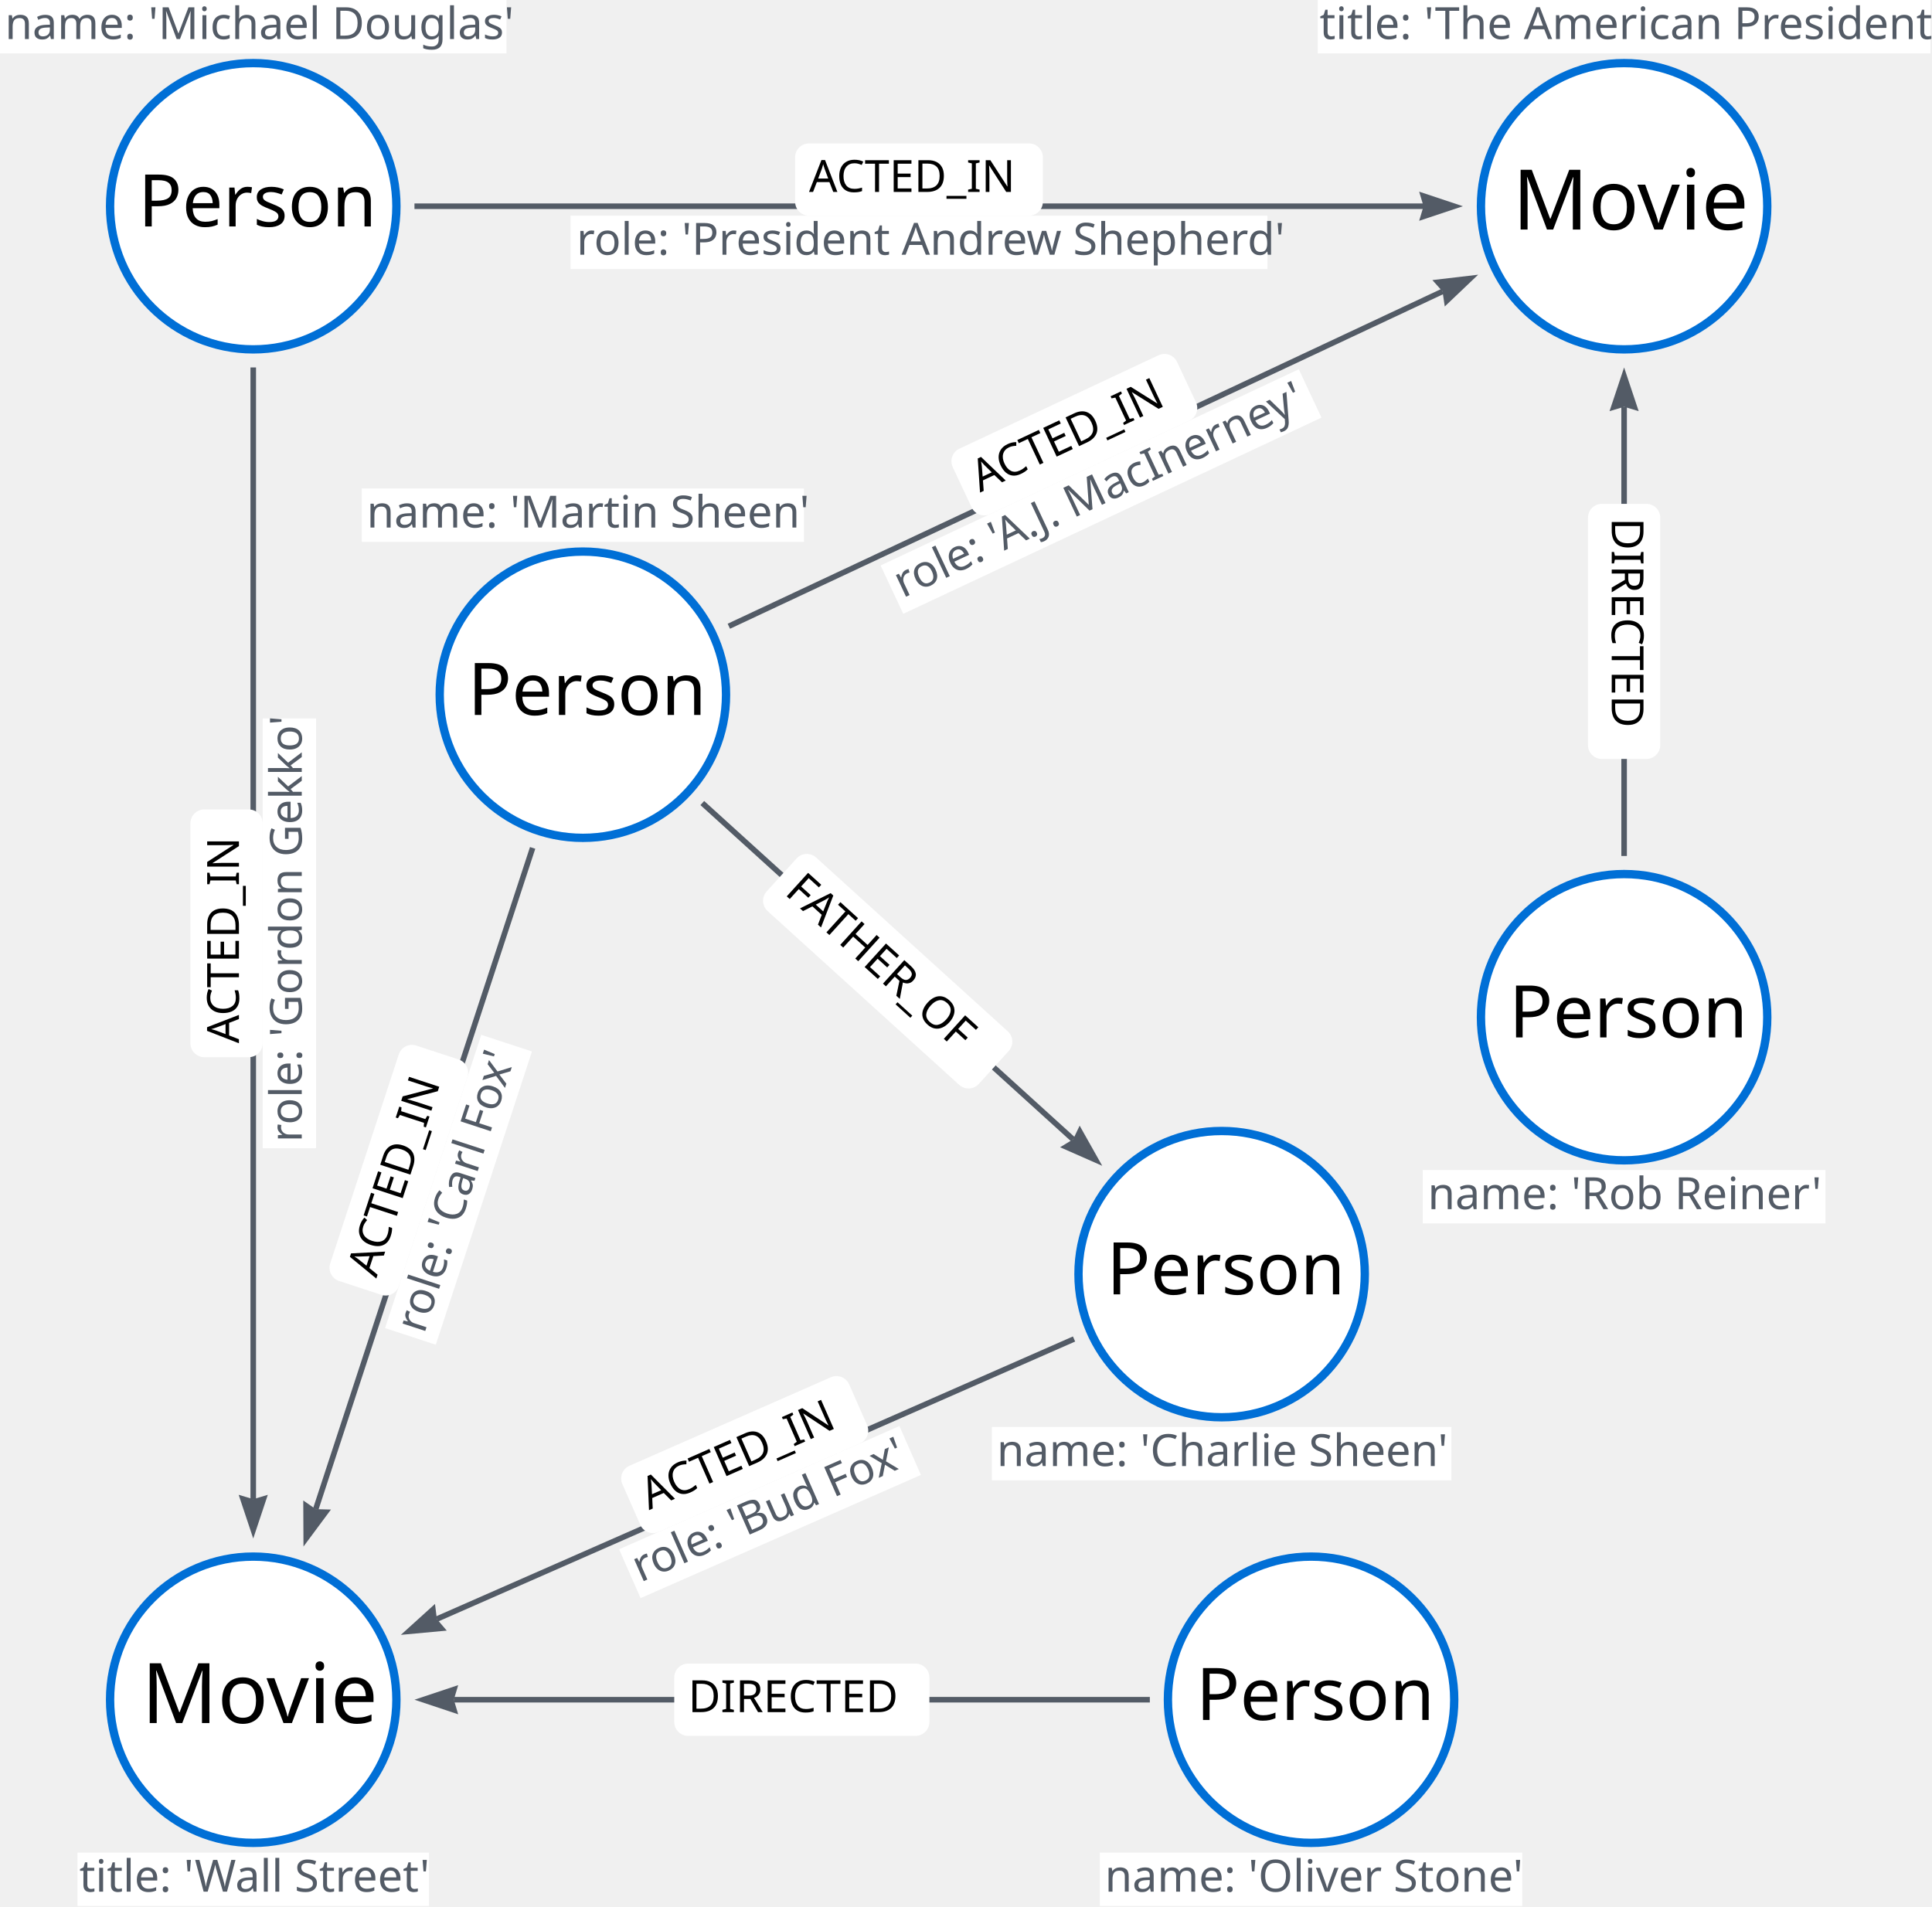
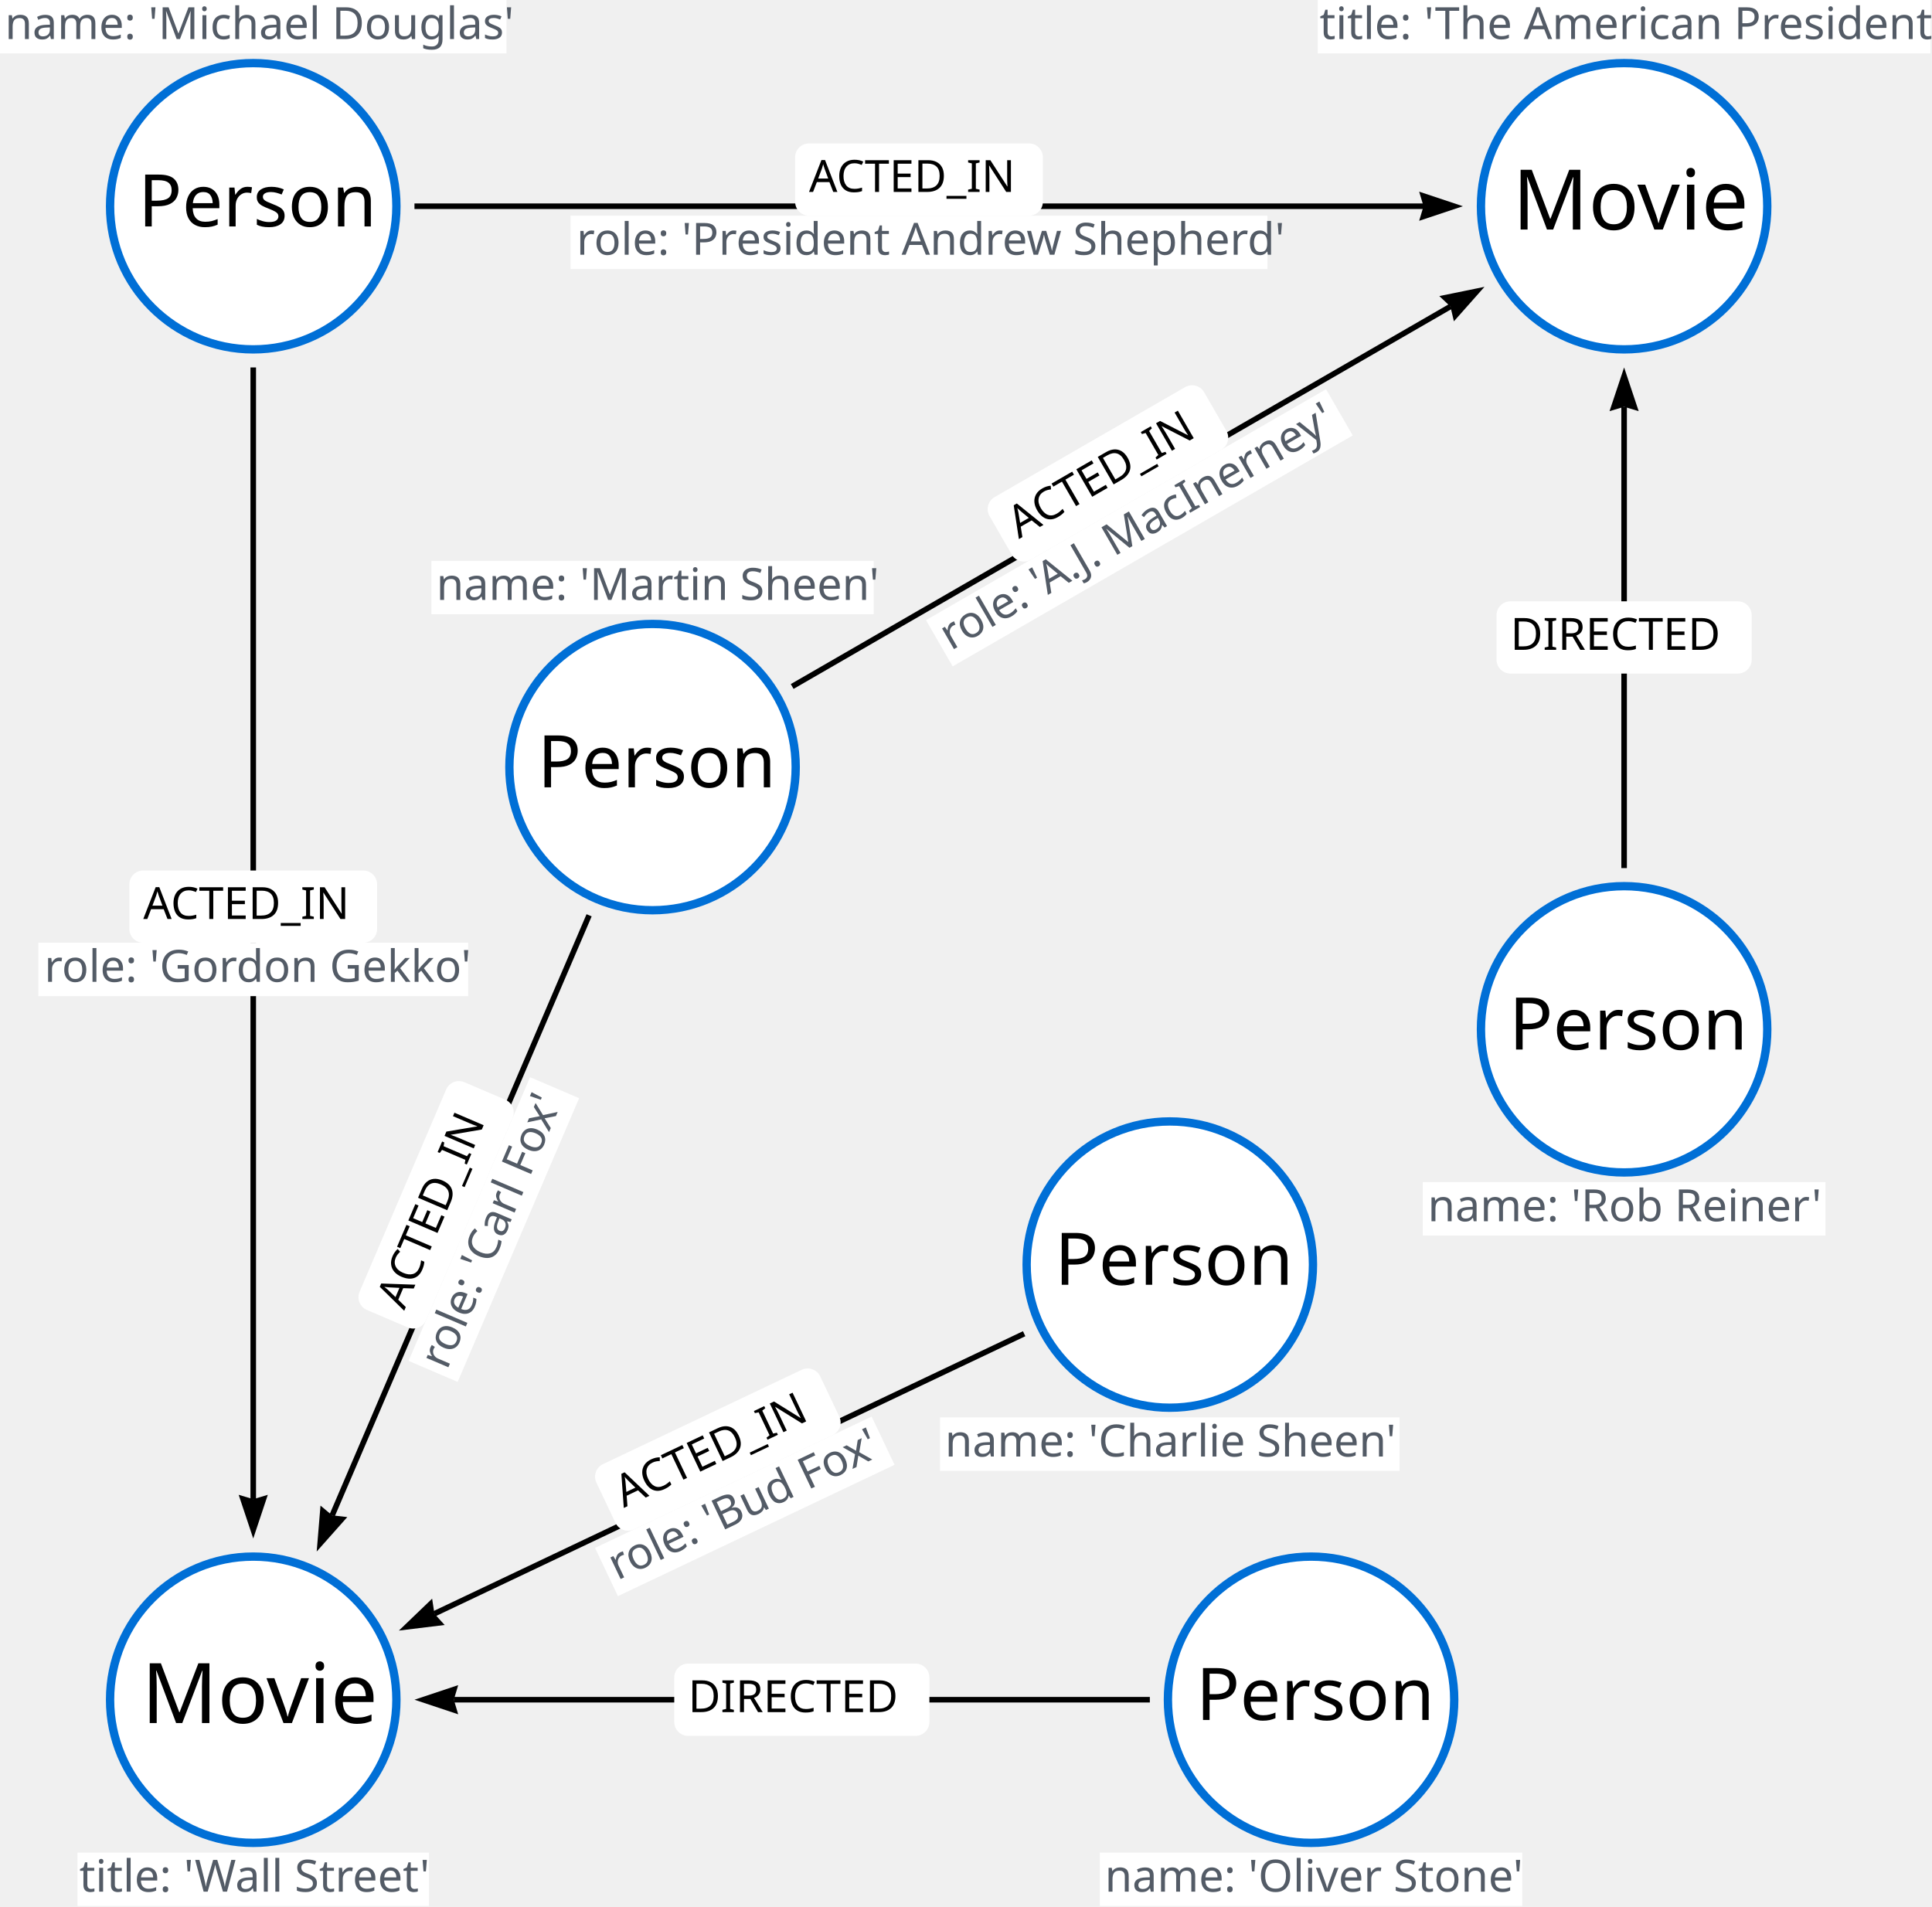
<svg xmlns="http://www.w3.org/2000/svg" width="695" height="686" viewBox="0 0 695 686">
  <defs>
    <style type="text/css" />
  </defs>
  <g transform="translate(16.09766 24.2) scale(1)">
    <g class="relationship">
-       <g transform="translate(455.5344 587.3316) rotate(180)" stroke-width="2" stroke="#535B66">
+       <g transform="translate(455.5344 587.3316) rotate(180)" stroke-width="2" stroke="#000000">
        <path d="M 58 0 L 308.379 0" />
-         <polygon points="-14.155,0 -15.728,5.243 0,0 -15.728,-5.243" fill="#535B66" transform="translate(322.5344 0) rotate(0)" stroke="none" />
+         <polygon points="-14.155,0 -15.728,5.243 0,0 -15.728,-5.243" fill="#000000" transform="translate(322.5344 0) rotate(0)" stroke="none" />
      </g>
      <g transform="translate(272.3447 587.3316) rotate(360) translate(0 -13)">
        <g transform="translate(0 0)">
          <g transform="translate(-45.89062 0)" fill="#ffffff" stroke="#000000" stroke-width="0">
            <rect x="0" y="0" width="91.781" height="26" rx="5" ry="5" stroke="none" />
            <text xml:space="preserve" x="5" y="17.457" stroke="none" text-anchor="left" font-family="sans-serif" font-size="16" font-weight="normal" fill="#000000">DIRECTED</text>
          </g>
        </g>
      </g>
    </g>
    <g class="relationship">
-       <g transform="translate(75 50) rotate(90)" stroke-width="2" stroke="#535B66">
+       <g transform="translate(75 50) rotate(90)" stroke-width="2" stroke="#000000">
        <path d="M 58 0 L 465.176 0" />
-         <polygon points="-14.155,0 -15.728,5.243 0,0 -15.728,-5.243" fill="#535B66" transform="translate(479.3316 0) rotate(0)" stroke="none" />
-       </g>
-       <g transform="translate(75 311.5882) rotate(270) translate(0 -22.6)">
+         <polygon points="-14.155,0 -15.728,5.243 0,0 -15.728,-5.243" fill="#000000" transform="translate(479.3316 0) rotate(0)" stroke="none" />
+       </g>
+       <g transform="translate(75 311.5882) rotate(360) translate(0 -22.6)">
        <g transform="translate(0 0)">
          <g transform="translate(-44.5625 0)" fill="#ffffff" stroke="#000000" stroke-width="0">
            <rect x="0" y="0" width="89.125" height="26" rx="5" ry="5" stroke="none" />
            <text xml:space="preserve" x="5" y="17.457" stroke="none" text-anchor="left" font-family="sans-serif" font-size="16" font-weight="normal" fill="#000000">ACTED_IN</text>
          </g>
        </g>
        <g transform="translate(0 26)">
          <g transform="translate(-77.3125 0)" fill="white">
            <rect x="0" y="0" width="154.625" height="19.2" rx="0" ry="0" stroke="none" />
            <g font-family="sans-serif" font-size="16" font-weight="normal" fill="#535B66" text-anchor="end">
              <text xml:space="preserve" x="35.57" y="14.057" stroke="none">role:</text>
              <text xml:space="preserve" x="40.016" y="14.057" stroke="none" text-anchor="start">'Gordon Gekko'</text>
            </g>
          </g>
        </g>
      </g>
    </g>
    <g class="relationship">
-       <g transform="translate(193.581 225.7448) rotate(108.1567)" stroke-width="2" stroke="#535B66">
-         <path d="M 58 0 L 308.379 0" />
-         <polygon points="-14.155,0 -15.728,5.243 0,0 -15.728,-5.243" fill="#535B66" transform="translate(322.5344 0) rotate(0)" stroke="none" />
-       </g>
-       <g transform="translate(136.496 399.813) rotate(288.1567) translate(0 -22.6)">
+       <g transform="translate(218.6419 251.7859) rotate(113.175)" stroke-width="2" stroke="#000000">
+         <path d="M 58 0 L 292.843 0" />
+         <polygon points="-14.155,0 -15.728,5.243 0,0 -15.728,-5.243" fill="#000000" transform="translate(306.9985 0) rotate(0)" stroke="none" />
+       </g>
+       <g transform="translate(149.6063 413.0523) rotate(293.175) translate(0 -22.6)">
        <g transform="translate(0 0)">
          <g transform="translate(-44.5625 0)" fill="#ffffff" stroke="#000000" stroke-width="0">
            <rect x="0" y="0" width="89.125" height="26" rx="5" ry="5" stroke="none" />
            <text xml:space="preserve" x="5" y="17.457" stroke="none" text-anchor="left" font-family="sans-serif" font-size="16" font-weight="normal" fill="#000000">ACTED_IN</text>
          </g>
        </g>
        <g transform="translate(0 26)">
          <g transform="translate(-55.51172 0)" fill="white">
            <rect x="0" y="0" width="111.023" height="19.2" rx="0" ry="0" stroke="none" />
            <g font-family="sans-serif" font-size="16" font-weight="normal" fill="#535B66" text-anchor="end">
              <text xml:space="preserve" x="35.57" y="14.057" stroke="none">role:</text>
              <text xml:space="preserve" x="40.016" y="14.057" stroke="none" text-anchor="start">'Carl Fox'</text>
            </g>
          </g>
        </g>
      </g>
    </g>
    <g class="relationship">
-       <g transform="translate(75 50) rotate(0)" stroke-width="2" stroke="#535B66">
+       <g transform="translate(75 50) rotate(0)" stroke-width="2" stroke="#000000">
        <path d="M 58 0 L 420.99 0" />
-         <polygon points="-14.155,0 -15.728,5.243 0,0 -15.728,-5.243" fill="#535B66" transform="translate(435.1454 0) rotate(0)" stroke="none" />
+         <polygon points="-14.155,0 -15.728,5.243 0,0 -15.728,-5.243" fill="#000000" transform="translate(435.1454 0) rotate(0)" stroke="none" />
      </g>
      <g transform="translate(314.4951 50) rotate(0) translate(0 -22.6)">
        <g transform="translate(0 0)">
          <g transform="translate(-44.5625 0)" fill="#ffffff" stroke="#000000" stroke-width="0">
            <rect x="0" y="0" width="89.125" height="26" rx="5" ry="5" stroke="none" />
            <text xml:space="preserve" x="5" y="17.457" stroke="none" text-anchor="left" font-family="sans-serif" font-size="16" font-weight="normal" fill="#000000">ACTED_IN</text>
          </g>
        </g>
        <g transform="translate(0 26)">
          <g transform="translate(-125.3477 0)" fill="white">
            <rect x="0" y="0" width="250.695" height="19.2" rx="0" ry="0" stroke="none" />
            <g font-family="sans-serif" font-size="16" font-weight="normal" fill="#535B66" text-anchor="end">
              <text xml:space="preserve" x="35.57" y="14.057" stroke="none">role:</text>
              <text xml:space="preserve" x="40.016" y="14.057" stroke="none" text-anchor="start">'President Andrew Shepherd'</text>
            </g>
          </g>
        </g>
      </g>
    </g>
    <g class="relationship">
-       <g transform="translate(193.581 225.7448) rotate(-25.13587)" stroke-width="2" stroke="#535B66">
-         <path d="M 58 0 L 341.59 0" />
-         <polygon points="-14.155,0 -15.728,5.243 0,0 -15.728,-5.243" fill="#535B66" transform="translate(355.7448 0) rotate(0)" stroke="none" />
-       </g>
-       <g transform="translate(374.4558 140.8787) rotate(-25.13587) translate(0 -22.6)">
+       <g transform="translate(218.6419 251.7859) rotate(-30)" stroke-width="2" stroke="#000000">
+         <path d="M 58 0 L 331.417 0" />
+         <polygon points="-14.155,0 -15.728,5.243 0,0 -15.728,-5.243" fill="#000000" transform="translate(345.5718 0) rotate(0)" stroke="none" />
+       </g>
+       <g transform="translate(387.2643 154.4317) rotate(-30) translate(0 -22.6)">
        <g transform="translate(0 0)">
          <g transform="translate(-44.5625 0)" fill="#ffffff" stroke="#000000" stroke-width="0">
            <rect x="0" y="0" width="89.125" height="26" rx="5" ry="5" stroke="none" />
            <text xml:space="preserve" x="5" y="17.457" stroke="none" text-anchor="left" font-family="sans-serif" font-size="16" font-weight="normal" fill="#000000">ACTED_IN</text>
          </g>
        </g>
        <g transform="translate(0 26)">
          <g transform="translate(-83.08594 0)" fill="white">
            <rect x="0" y="0" width="166.172" height="19.2" rx="0" ry="0" stroke="none" />
            <g font-family="sans-serif" font-size="16" font-weight="normal" fill="#535B66" text-anchor="end">
              <text xml:space="preserve" x="35.57" y="14.057" stroke="none">role:</text>
              <text xml:space="preserve" x="40.016" y="14.057" stroke="none" text-anchor="start">'A.J. MacInerney'</text>
            </g>
          </g>
        </g>
      </g>
    </g>
    <g class="relationship">
-       <g transform="translate(423.3672 434.2085) rotate(156.2723)" stroke-width="2" stroke="#535B66">
-         <path d="M 58 0 L 308.379 0" />
-         <polygon points="-14.155,0 -15.728,5.243 0,0 -15.728,-5.243" fill="#535B66" transform="translate(322.5344 0) rotate(0)" stroke="none" />
-       </g>
-       <g transform="translate(255.6629 507.9221) rotate(336.2723) translate(0 -22.6)">
+       <g transform="translate(404.7154 430.7696) rotate(154.5998)" stroke-width="2" stroke="#000000">
+         <path d="M 58 0 L 292.843 0" />
+         <polygon points="-14.155,0 -15.728,5.243 0,0 -15.728,-5.243" fill="#000000" transform="translate(306.9985 0) rotate(0)" stroke="none" />
+       </g>
+       <g transform="translate(246.2511 506.0147) rotate(334.5998) translate(0 -22.6)">
        <g transform="translate(0 0)">
          <g transform="translate(-44.5625 0)" fill="#ffffff" stroke="#000000" stroke-width="0">
            <rect x="0" y="0" width="89.125" height="26" rx="5" ry="5" stroke="none" />
            <text xml:space="preserve" x="5" y="17.457" stroke="none" text-anchor="left" font-family="sans-serif" font-size="16" font-weight="normal" fill="#000000">ACTED_IN</text>
          </g>
        </g>
        <g transform="translate(0 26)">
          <g transform="translate(-55.07812 0)" fill="white">
            <rect x="0" y="0" width="110.156" height="19.2" rx="0" ry="0" stroke="none" />
            <g font-family="sans-serif" font-size="16" font-weight="normal" fill="#535B66" text-anchor="end">
              <text xml:space="preserve" x="35.57" y="14.057" stroke="none">role:</text>
              <text xml:space="preserve" x="40.016" y="14.057" stroke="none" text-anchor="start">'Bud Fox'</text>
            </g>
          </g>
        </g>
      </g>
    </g>
    <g class="relationship">
-       <g transform="translate(568.1454 341.771) rotate(-90)" stroke-width="2" stroke="#535B66">
-         <path d="M 58 0 L 219.616 0" />
-         <polygon points="-14.155,0 -15.728,5.243 0,0 -15.728,-5.243" fill="#535B66" transform="translate(233.771 0) rotate(0)" stroke="none" />
-       </g>
-       <g transform="translate(568.1454 202.9631) rotate(90) translate(0 -13)">
+       <g transform="translate(568.1454 346.1248) rotate(-90)" stroke-width="2" stroke="#000000">
+         <path d="M 58 0 L 223.97 0" />
+         <polygon points="-14.155,0 -15.728,5.243 0,0 -15.728,-5.243" fill="#000000" transform="translate(238.1248 0) rotate(0)" stroke="none" />
+       </g>
+       <g transform="translate(568.1454 205.14) rotate(0) translate(0 -13)">
        <g transform="translate(0 0)">
          <g transform="translate(-45.89062 0)" fill="#ffffff" stroke="#000000" stroke-width="0">
            <rect x="0" y="0" width="91.781" height="26" rx="5" ry="5" stroke="none" />
            <text xml:space="preserve" x="5" y="17.457" stroke="none" text-anchor="left" font-family="sans-serif" font-size="16" font-weight="normal" fill="#000000">DIRECTED</text>
          </g>
        </g>
      </g>
    </g>
-     <g class="relationship">
-       <g transform="translate(193.581 225.7448) rotate(42.21453)" stroke-width="2" stroke="#535B66">
-         <path d="M 58 0 L 238.101 0" />
-         <polygon points="-14.155,0 -15.728,5.243 0,0 -15.728,-5.243" fill="#535B66" transform="translate(252.256 0) rotate(0)" stroke="none" />
-       </g>
-       <g transform="translate(303.2322 325.2212) rotate(42.21453) translate(0 -13)">
-         <g transform="translate(0 0)">
-           <g transform="translate(-51.53125 0)" fill="#ffffff" stroke="#000000" stroke-width="0">
-             <rect x="0" y="0" width="103.062" height="26" rx="5" ry="5" stroke="none" />
-             <text xml:space="preserve" x="5" y="17.457" stroke="none" text-anchor="left" font-family="sans-serif" font-size="16" font-weight="normal" fill="#000000">FATHER_OF</text>
-           </g>
-         </g>
-       </g>
-     </g>
    <g class="node">
      <g fill="#ffffff" stroke="#006FD6" stroke-width="3">
        <circle cx="455.534" cy="587.332" r="51.5" />
      </g>
      <g transform="translate(455.5344 587.3316)">
        <g transform="scale(0.6532968) translate(0 -27)">
          <g transform="translate(0 0)">
            <g transform="translate(-63.36914 0)">
              <g fill="#000000" stroke="#000000" stroke-width="4" font-family="sans-serif" font-size="40" font-weight="normal">
                <text xml:space="preserve" x="0" y="38.143" stroke="none">Person</text>
              </g>
            </g>
          </g>
        </g>
        <g transform="translate(3.3677786976552213e-15 55)">
          <g transform="translate(0 0)">
            <g transform="translate(-75.97656 0)" fill="white">
              <rect x="0" y="0" width="151.953" height="19.2" rx="0" ry="0" stroke="none" />
              <g font-family="sans-serif" font-size="16" font-weight="normal" fill="#535B66" text-anchor="end">
                <text xml:space="preserve" x="48.914" y="14.057" stroke="none">name:</text>
                <text xml:space="preserve" x="53.359" y="14.057" stroke="none" text-anchor="start">'Oliver Stone'</text>
              </g>
            </g>
          </g>
        </g>
      </g>
    </g>
    <g class="node">
      <g fill="#ffffff" stroke="#006FD6" stroke-width="3">
        <circle cx="75" cy="587.332" r="51.5" />
      </g>
      <g transform="translate(75 587.3316)">
        <g transform="scale(0.7525988) translate(0 -27)">
          <g transform="translate(0 0)">
            <g transform="translate(-53.34961 0)">
              <g fill="#000000" stroke="#000000" stroke-width="4" font-family="sans-serif" font-size="40" font-weight="normal">
                <text xml:space="preserve" x="0" y="38.143" stroke="none">Movie</text>
              </g>
            </g>
          </g>
        </g>
        <g transform="translate(3.3677786976552213e-15 55)">
          <g transform="translate(0 0)">
            <g transform="translate(-63.22266 0)" fill="white">
              <rect x="0" y="0" width="126.445" height="19.2" rx="0" ry="0" stroke="none" />
              <g font-family="sans-serif" font-size="16" font-weight="normal" fill="#535B66" text-anchor="end">
                <text xml:space="preserve" x="33.789" y="14.057" stroke="none">title:</text>
                <text xml:space="preserve" x="38.234" y="14.057" stroke="none" text-anchor="start">'Wall Street'</text>
              </g>
            </g>
          </g>
        </g>
      </g>
    </g>
    <g class="node">
      <g fill="#ffffff" stroke="#006FD6" stroke-width="3">
        <circle cx="75" cy="50" r="51.5" />
      </g>
      <g transform="translate(75 50)">
        <g transform="scale(0.6532968) translate(0 -27)">
          <g transform="translate(0 0)">
            <g transform="translate(-63.36914 0)">
              <g fill="#000000" stroke="#000000" stroke-width="4" font-family="sans-serif" font-size="40" font-weight="normal">
                <text xml:space="preserve" x="0" y="38.143" stroke="none">Person</text>
              </g>
            </g>
          </g>
        </g>
        <g transform="translate(3.3677786976552213e-15 -74.2)">
          <g transform="translate(0 0)">
            <g transform="translate(-91.09766 0)" fill="white">
              <rect x="0" y="0" width="182.195" height="19.2" rx="0" ry="0" stroke="none" />
              <g font-family="sans-serif" font-size="16" font-weight="normal" fill="#535B66" text-anchor="end">
                <text xml:space="preserve" x="48.914" y="14.057" stroke="none">name:</text>
                <text xml:space="preserve" x="53.359" y="14.057" stroke="none" text-anchor="start">'Michael Douglas'</text>
              </g>
            </g>
          </g>
        </g>
      </g>
    </g>
    <g class="node">
      <g fill="#ffffff" stroke="#006FD6" stroke-width="3">
-         <circle cx="193.581" cy="225.745" r="51.5" />
-       </g>
-       <g transform="translate(193.581 225.7448)">
+         <circle cx="218.642" cy="251.786" r="51.5" />
+       </g>
+       <g transform="translate(218.6419 251.7859)">
        <g transform="scale(0.6532968) translate(0 -27)">
          <g transform="translate(0 0)">
            <g transform="translate(-63.36914 0)">
              <g fill="#000000" stroke="#000000" stroke-width="4" font-family="sans-serif" font-size="40" font-weight="normal">
                <text xml:space="preserve" x="0" y="38.143" stroke="none">Person</text>
              </g>
            </g>
          </g>
        </g>
        <g transform="translate(3.3677786976552213e-15 -74.2)">
          <g transform="translate(0 0)">
            <g transform="translate(-79.53906 0)" fill="white">
              <rect x="0" y="0" width="159.078" height="19.2" rx="0" ry="0" stroke="none" />
              <g font-family="sans-serif" font-size="16" font-weight="normal" fill="#535B66" text-anchor="end">
                <text xml:space="preserve" x="48.914" y="14.057" stroke="none">name:</text>
                <text xml:space="preserve" x="53.359" y="14.057" stroke="none" text-anchor="start">'Martin Sheen'</text>
              </g>
            </g>
          </g>
        </g>
      </g>
    </g>
    <g class="node">
      <g fill="#ffffff" stroke="#006FD6" stroke-width="3">
        <circle cx="568.145" cy="50" r="51.5" />
      </g>
      <g transform="translate(568.1454 50)">
        <g transform="scale(0.7525988) translate(0 -27)">
          <g transform="translate(0 0)">
            <g transform="translate(-53.34961 0)">
              <g fill="#000000" stroke="#000000" stroke-width="4" font-family="sans-serif" font-size="40" font-weight="normal">
                <text xml:space="preserve" x="0" y="38.143" stroke="none">Movie</text>
              </g>
            </g>
          </g>
        </g>
        <g transform="translate(3.3677786976552213e-15 -74.2)">
          <g transform="translate(0 0)">
            <g transform="translate(-110.2109 0)" fill="white">
              <rect x="0" y="0" width="220.422" height="19.2" rx="0" ry="0" stroke="none" />
              <g font-family="sans-serif" font-size="16" font-weight="normal" fill="#535B66" text-anchor="end">
                <text xml:space="preserve" x="33.789" y="14.057" stroke="none">title:</text>
                <text xml:space="preserve" x="38.234" y="14.057" stroke="none" text-anchor="start">'The American President'</text>
              </g>
            </g>
          </g>
        </g>
      </g>
    </g>
    <g class="node">
      <g fill="#ffffff" stroke="#006FD6" stroke-width="3">
-         <circle cx="423.367" cy="434.208" r="51.5" />
-       </g>
-       <g transform="translate(423.3672 434.2085)">
+         <circle cx="404.715" cy="430.77" r="51.5" />
+       </g>
+       <g transform="translate(404.7154 430.7696)">
        <g transform="scale(0.6532968) translate(0 -27)">
          <g transform="translate(0 0)">
            <g transform="translate(-63.36914 0)">
              <g fill="#000000" stroke="#000000" stroke-width="4" font-family="sans-serif" font-size="40" font-weight="normal">
                <text xml:space="preserve" x="0" y="38.143" stroke="none">Person</text>
              </g>
            </g>
          </g>
        </g>
        <g transform="translate(3.3677786976552213e-15 55)">
          <g transform="translate(0 0)">
            <g transform="translate(-82.65625 0)" fill="white">
              <rect x="0" y="0" width="165.312" height="19.2" rx="0" ry="0" stroke="none" />
              <g font-family="sans-serif" font-size="16" font-weight="normal" fill="#535B66" text-anchor="end">
                <text xml:space="preserve" x="48.914" y="14.057" stroke="none">name:</text>
                <text xml:space="preserve" x="53.359" y="14.057" stroke="none" text-anchor="start">'Charlie Sheen'</text>
              </g>
            </g>
          </g>
        </g>
      </g>
    </g>
    <g class="node">
      <g fill="#ffffff" stroke="#006FD6" stroke-width="3">
-         <circle cx="568.145" cy="341.771" r="51.5" />
-       </g>
-       <g transform="translate(568.1454 341.771)">
+         <circle cx="568.145" cy="346.125" r="51.5" />
+       </g>
+       <g transform="translate(568.1454 346.1248)">
        <g transform="scale(0.6532968) translate(0 -27)">
          <g transform="translate(0 0)">
            <g transform="translate(-63.36914 0)">
              <g fill="#000000" stroke="#000000" stroke-width="4" font-family="sans-serif" font-size="40" font-weight="normal">
                <text xml:space="preserve" x="0" y="38.143" stroke="none">Person</text>
              </g>
            </g>
          </g>
        </g>
        <g transform="translate(3.3677786976552213e-15 55)">
          <g transform="translate(0 0)">
            <g transform="translate(-72.42188 0)" fill="white">
              <rect x="0" y="0" width="144.844" height="19.2" rx="0" ry="0" stroke="none" />
              <g font-family="sans-serif" font-size="16" font-weight="normal" fill="#535B66" text-anchor="end">
                <text xml:space="preserve" x="48.914" y="14.057" stroke="none">name:</text>
                <text xml:space="preserve" x="53.359" y="14.057" stroke="none" text-anchor="start">'Rob Reiner'</text>
              </g>
            </g>
          </g>
        </g>
      </g>
    </g>
  </g>
</svg>
